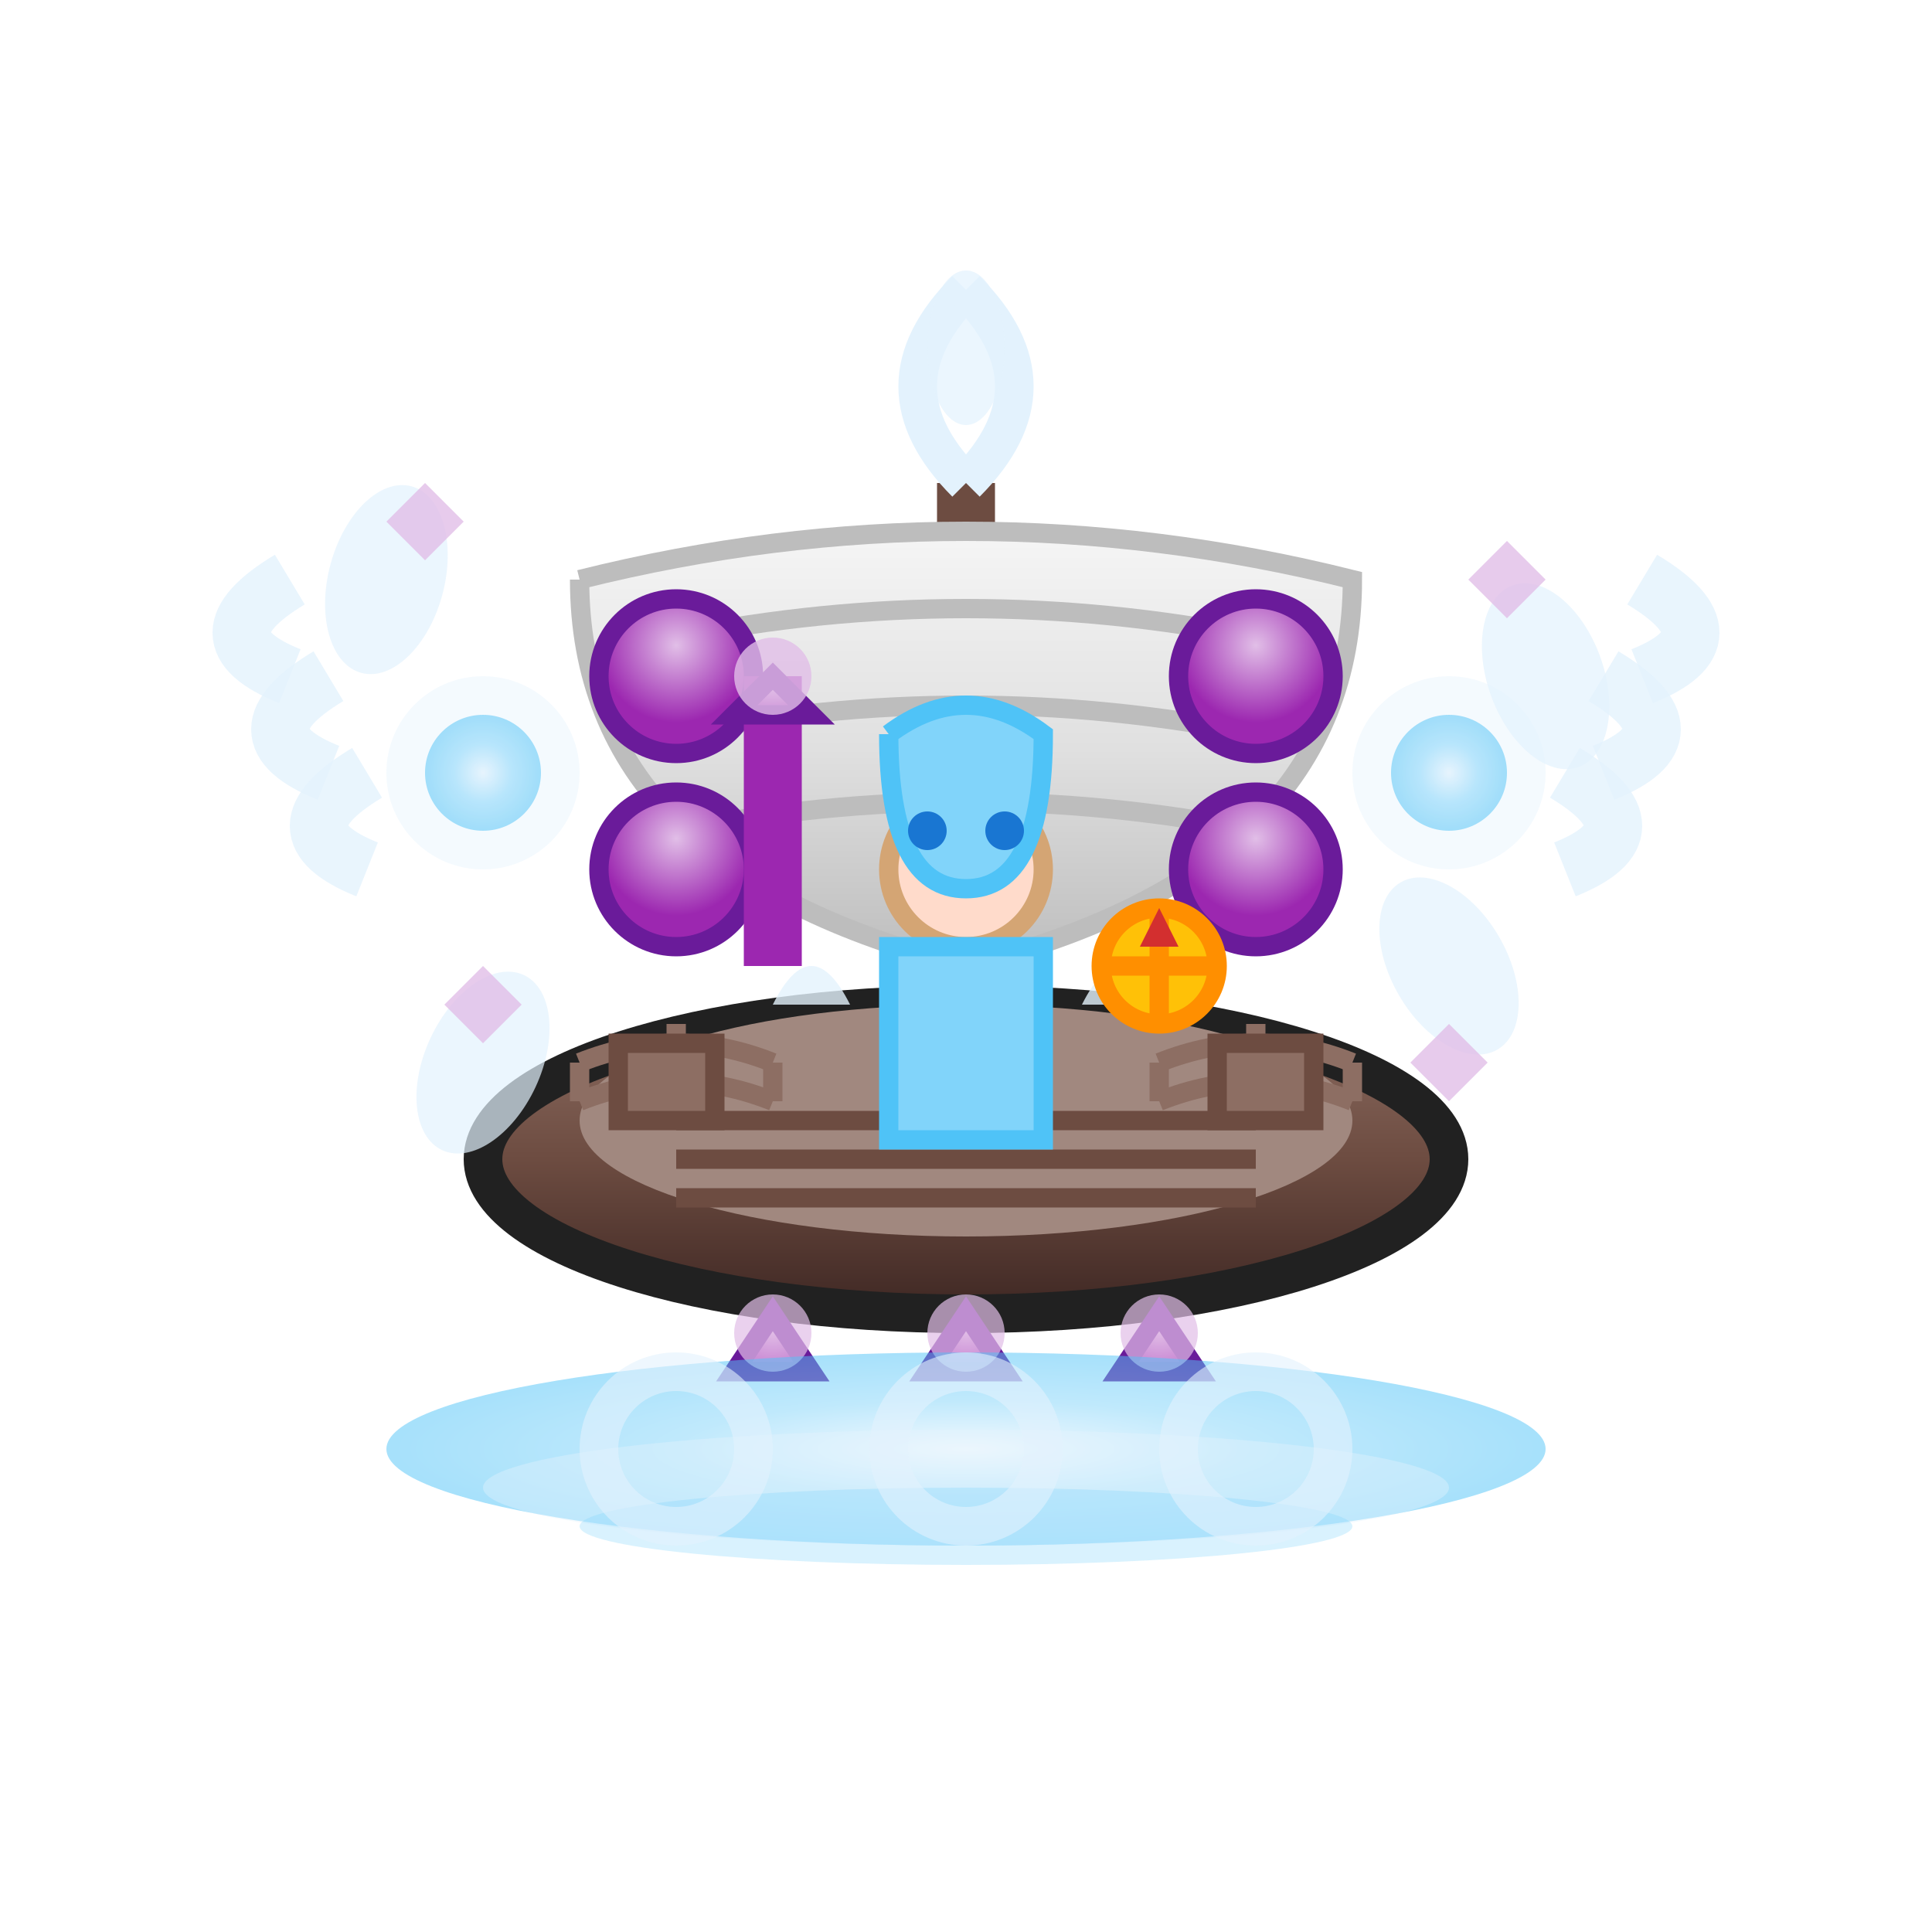
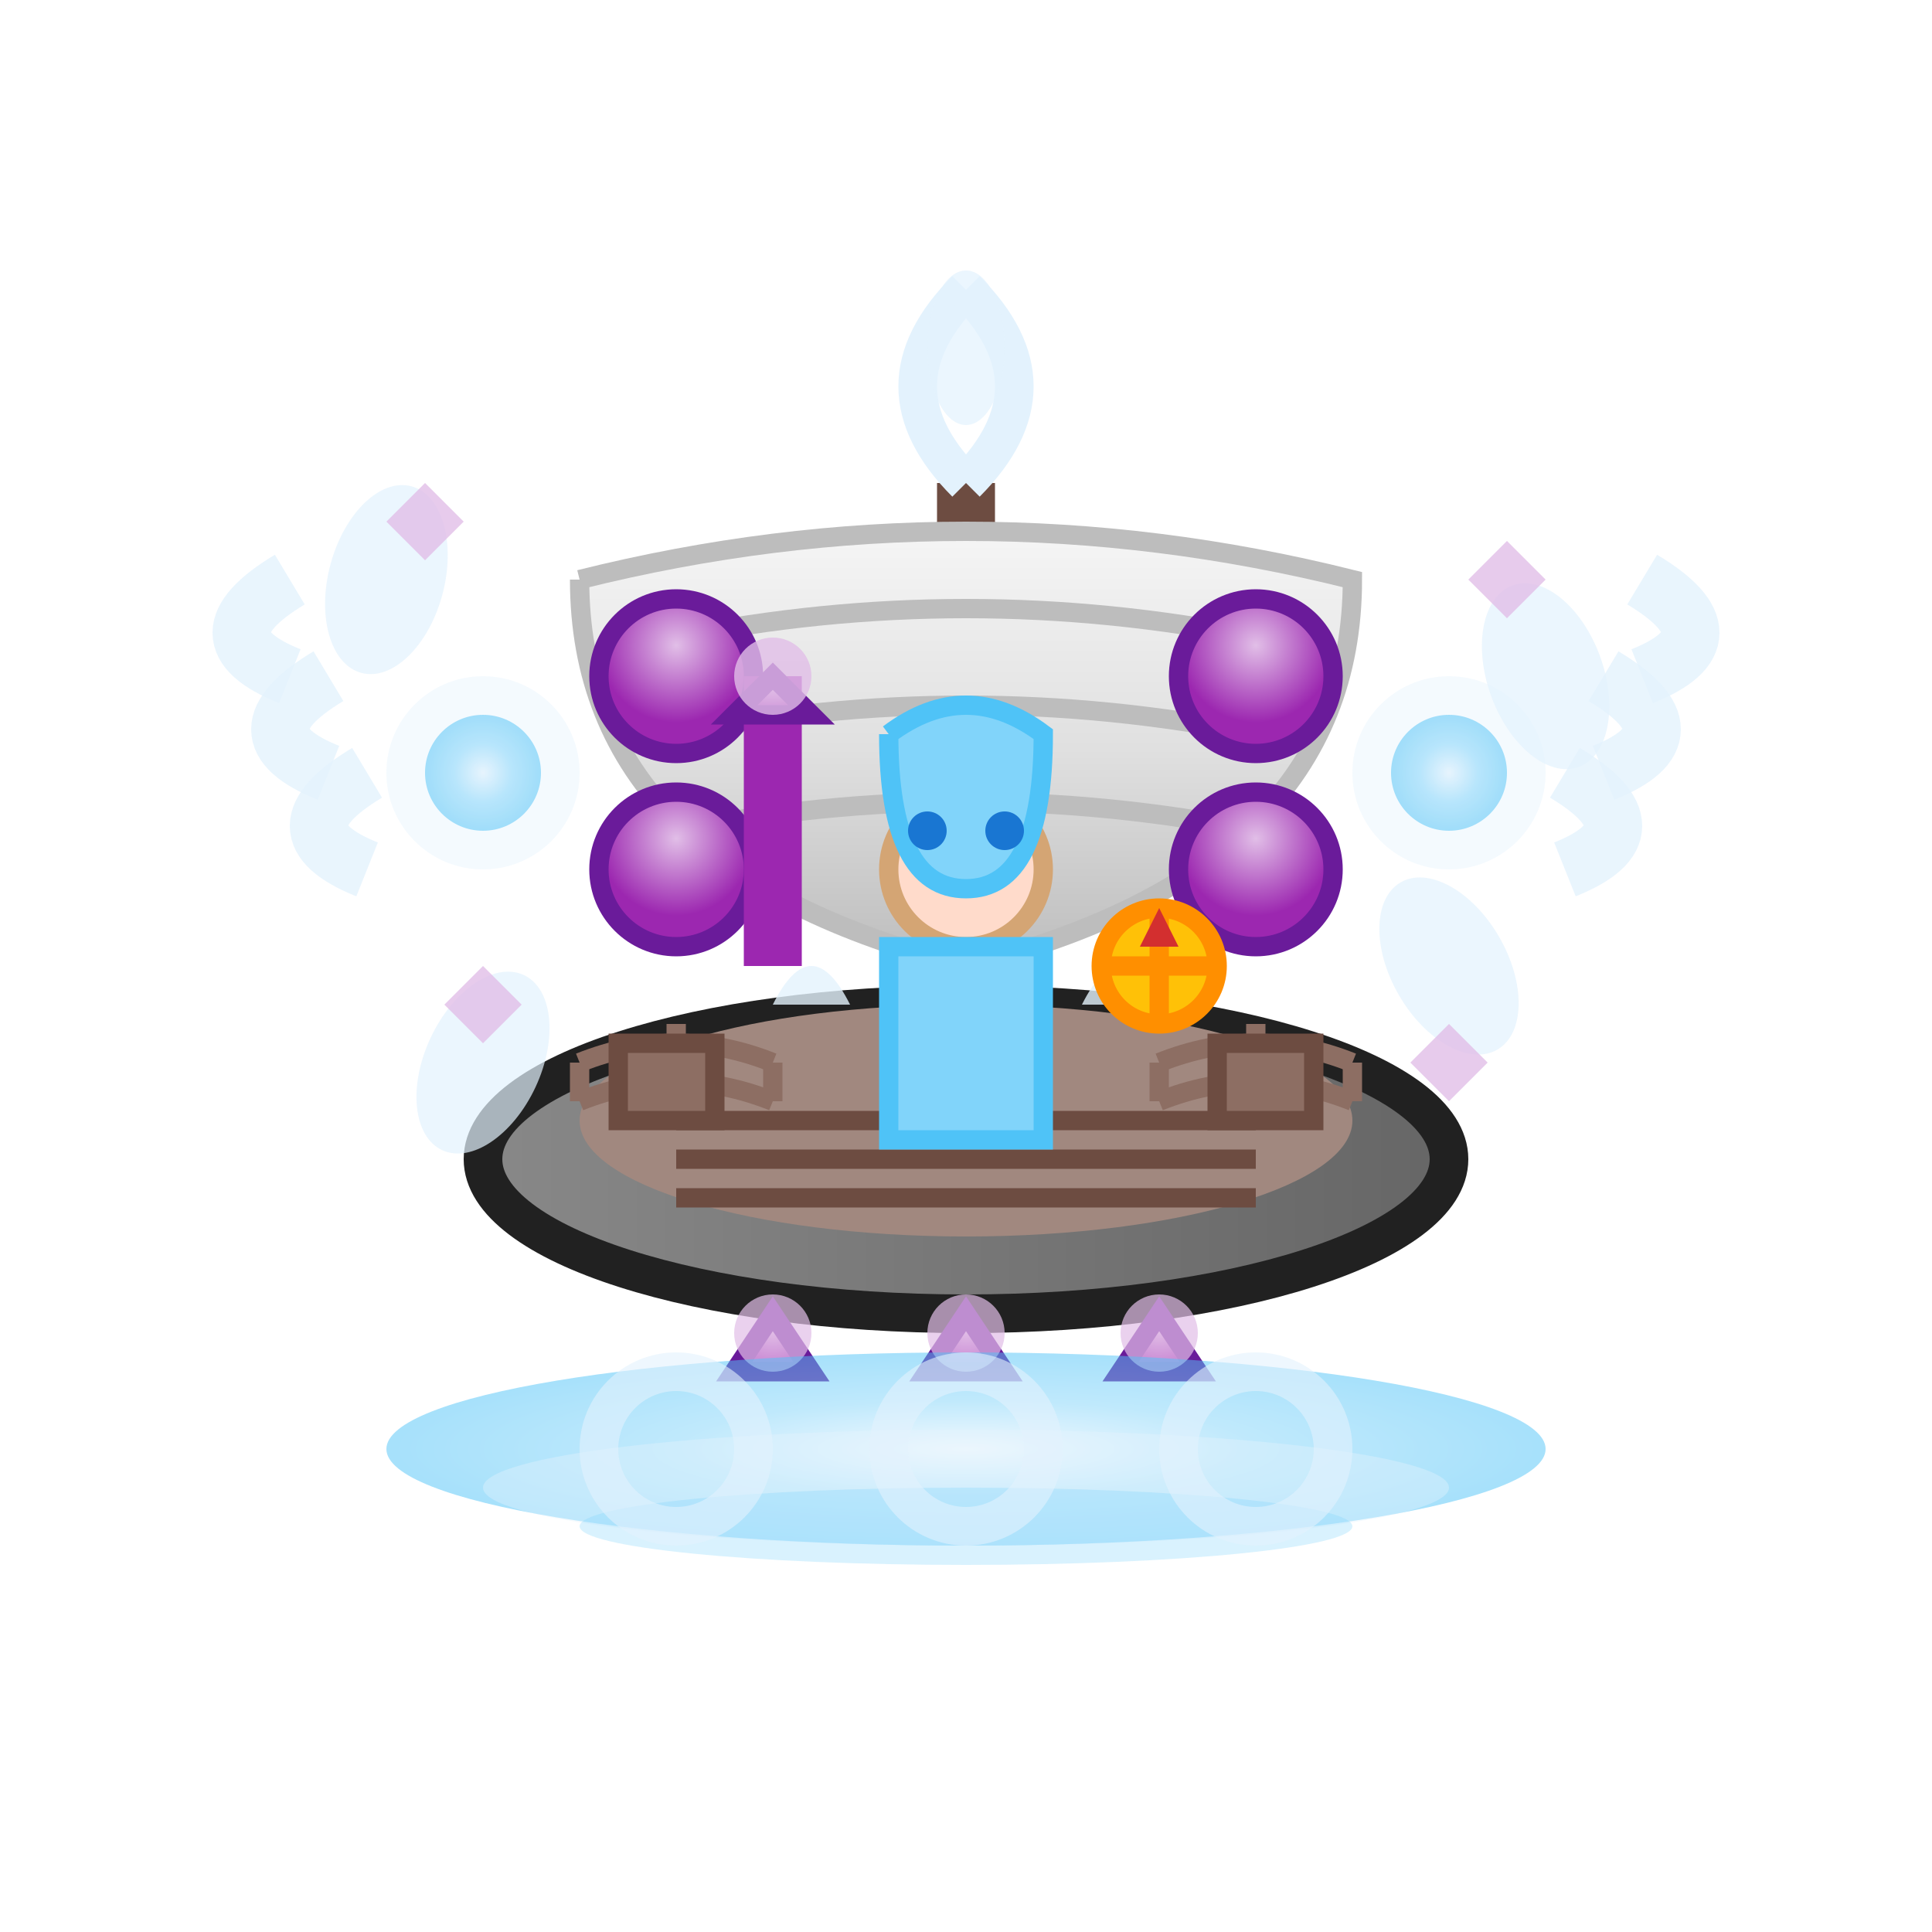
<svg xmlns="http://www.w3.org/2000/svg" viewBox="0 0 100 100">
  <defs>
+     <linearGradient id="playerColor">
+       <stop offset="0%" stop-color="#888888" />
+       <stop offset="100%" stop-color="#666666" />
+     </linearGradient>
    <linearGradient id="platformGrad" x1="0%" y1="0%" x2="0%" y2="100%">
      <stop offset="0%" stop-color="#8d6e63" />
      <stop offset="50%" stop-color="#6d4c41" />
      <stop offset="100%" stop-color="#3e2723" />
    </linearGradient>
    <radialGradient id="crystalGrad" cx="50%" cy="30%">
      <stop offset="0%" stop-color="#e1bee7" />
      <stop offset="100%" stop-color="#9c27b0" />
    </radialGradient>
    <radialGradient id="windGrad" cx="50%" cy="50%">
      <stop offset="0%" stop-color="#e3f2fd" />
      <stop offset="50%" stop-color="#81d4fa" />
      <stop offset="100%" stop-color="#4fc3f7" />
    </radialGradient>
    <linearGradient id="sailGrad" x1="0%" y1="0%" x2="0%" y2="100%">
      <stop offset="0%" stop-color="#f5f5f5" />
      <stop offset="50%" stop-color="#e0e0e0" />
      <stop offset="100%" stop-color="#bdbdbd" />
    </linearGradient>
  </defs>
-   <ellipse cx="50" cy="60" rx="25" ry="8" fill="url(#platformGrad)" stroke="#212121" stroke-width="2" />
+   <ellipse cx="50" cy="60" rx="25" ry="8" fill="url(#playerColor)" stroke="#212121" stroke-width="2" />
  <ellipse cx="50" cy="58" rx="20" ry="6" fill="#a1887f" />
  <line x1="35" y1="58" x2="65" y2="58" stroke="#6d4c41" stroke-width="1" />
  <line x1="35" y1="60" x2="65" y2="60" stroke="#6d4c41" stroke-width="1" />
  <line x1="35" y1="62" x2="65" y2="62" stroke="#6d4c41" stroke-width="1" />
  <polygon points="40,68 38,71 42,71" fill="url(#crystalGrad)" stroke="#6a1b9a" stroke-width="1" />
  <polygon points="50,68 48,71 52,71" fill="url(#crystalGrad)" stroke="#6a1b9a" stroke-width="1" />
  <polygon points="60,68 58,71 62,71" fill="url(#crystalGrad)" stroke="#6a1b9a" stroke-width="1" />
  <circle cx="40" cy="69" r="2" fill="#e1bee7" opacity="0.7" />
  <circle cx="50" cy="69" r="2" fill="#e1bee7" opacity="0.7" />
  <circle cx="60" cy="69" r="2" fill="#e1bee7" opacity="0.7" />
  <line x1="50" y1="25" x2="50" y2="58" stroke="#6d4c41" stroke-width="3" />
  <rect x="49" y="30" width="2" height="3" fill="#8d6e63" />
  <rect x="49" y="40" width="2" height="3" fill="#8d6e63" />
  <rect x="49" y="50" width="2" height="3" fill="#8d6e63" />
  <path d="M30 30 Q50 25 70 30 Q70 45 50 50 Q30 45 30 30" fill="url(#sailGrad)" stroke="#bdbdbd" stroke-width="1" />
  <path d="M35 33 Q50 30 65 33" stroke="#bdbdbd" stroke-width="1" fill="none" />
  <path d="M35 38 Q50 35 65 38" stroke="#bdbdbd" stroke-width="1" fill="none" />
  <path d="M35 43 Q50 40 65 43" stroke="#bdbdbd" stroke-width="1" fill="none" />
  <circle cx="35" cy="35" r="4" fill="url(#crystalGrad)" stroke="#6a1b9a" stroke-width="1" />
  <circle cx="65" cy="35" r="4" fill="url(#crystalGrad)" stroke="#6a1b9a" stroke-width="1" />
  <circle cx="35" cy="45" r="4" fill="url(#crystalGrad)" stroke="#6a1b9a" stroke-width="1" />
  <circle cx="65" cy="45" r="4" fill="url(#crystalGrad)" stroke="#6a1b9a" stroke-width="1" />
  <circle cx="25" cy="40" r="3" fill="url(#windGrad)" opacity="0.8" />
  <circle cx="75" cy="40" r="3" fill="url(#windGrad)" opacity="0.8" />
  <circle cx="25" cy="40" r="5" fill="#e3f2fd" opacity="0.4" />
  <circle cx="75" cy="40" r="5" fill="#e3f2fd" opacity="0.4" />
  <circle cx="50" cy="45" r="4" fill="#ffdbcb" stroke="#d4a574" stroke-width="1" />
  <path d="M46 38 Q50 35 54 38 Q54 46 50 46 Q46 46 46 38" fill="#81d4fa" stroke="#4fc3f7" stroke-width="1" />
  <circle cx="48" cy="43" r="1" fill="#1976d2" />
  <circle cx="52" cy="43" r="1" fill="#1976d2" />
  <rect x="46" y="49" width="8" height="10" fill="#81d4fa" stroke="#4fc3f7" stroke-width="1" />
  <path d="M44 52 Q42 48 40 52" fill="#e3f2fd" opacity="0.8" />
  <path d="M56 52 Q58 48 60 52" fill="#e3f2fd" opacity="0.8" />
  <line x1="40" y1="35" x2="40" y2="50" stroke="#9c27b0" stroke-width="3" />
  <polygon points="40,35 38,37 42,37" fill="url(#crystalGrad)" stroke="#6a1b9a" stroke-width="1" />
  <circle cx="40" cy="35" r="2" fill="#e1bee7" opacity="0.8" />
  <ellipse cx="20" cy="30" rx="3" ry="5" fill="#e3f2fd" opacity="0.7" transform="rotate(15 20 30)" />
  <ellipse cx="80" cy="35" rx="3" ry="5" fill="#e3f2fd" opacity="0.7" transform="rotate(-20 80 35)" />
  <ellipse cx="25" cy="55" rx="3" ry="5" fill="#e3f2fd" opacity="0.7" transform="rotate(25 25 55)" />
  <ellipse cx="75" cy="50" rx="3" ry="5" fill="#e3f2fd" opacity="0.7" transform="rotate(-30 75 50)" />
  <path d="M15 35 Q10 33 15 30" stroke="#e3f2fd" stroke-width="3" fill="none" opacity="0.8" />
  <path d="M17 40 Q12 38 17 35" stroke="#e3f2fd" stroke-width="3" fill="none" opacity="0.8" />
  <path d="M19 45 Q14 43 19 40" stroke="#e3f2fd" stroke-width="3" fill="none" opacity="0.8" />
  <path d="M85 35 Q90 33 85 30" stroke="#e3f2fd" stroke-width="3" fill="none" opacity="0.8" />
  <path d="M83 40 Q88 38 83 35" stroke="#e3f2fd" stroke-width="3" fill="none" opacity="0.8" />
  <path d="M81 45 Q86 43 81 40" stroke="#e3f2fd" stroke-width="3" fill="none" opacity="0.8" />
  <ellipse cx="50" cy="75" rx="30" ry="5" fill="url(#windGrad)" opacity="0.5" />
  <ellipse cx="50" cy="77" rx="25" ry="3" fill="#e3f2fd" opacity="0.4" />
  <ellipse cx="50" cy="79" rx="20" ry="2" fill="#81d4fa" opacity="0.3" />
  <circle cx="35" cy="75" r="4" fill="none" stroke="#e3f2fd" stroke-width="2" opacity="0.6" />
  <circle cx="50" cy="75" r="4" fill="none" stroke="#e3f2fd" stroke-width="2" opacity="0.6" />
  <circle cx="65" cy="75" r="4" fill="none" stroke="#e3f2fd" stroke-width="2" opacity="0.6" />
  <circle cx="60" cy="50" r="3" fill="#ffc107" stroke="#ff8f00" stroke-width="1" />
  <line x1="60" y1="47" x2="60" y2="53" stroke="#ff8f00" stroke-width="1" />
  <line x1="57" y1="50" x2="63" y2="50" stroke="#ff8f00" stroke-width="1" />
  <polygon points="60,47 59,49 61,49" fill="#d32f2f" />
  <path d="M30 55 Q35 53 40 55" stroke="#8d6e63" stroke-width="1" fill="none" />
  <path d="M30 57 Q35 55 40 57" stroke="#8d6e63" stroke-width="1" fill="none" />
  <path d="M60 55 Q65 53 70 55" stroke="#8d6e63" stroke-width="1" fill="none" />
  <path d="M60 57 Q65 55 70 57" stroke="#8d6e63" stroke-width="1" fill="none" />
  <line x1="30" y1="55" x2="30" y2="57" stroke="#8d6e63" stroke-width="1" />
  <line x1="35" y1="53" x2="35" y2="55" stroke="#8d6e63" stroke-width="1" />
  <line x1="40" y1="55" x2="40" y2="57" stroke="#8d6e63" stroke-width="1" />
  <line x1="60" y1="55" x2="60" y2="57" stroke="#8d6e63" stroke-width="1" />
  <line x1="65" y1="53" x2="65" y2="55" stroke="#8d6e63" stroke-width="1" />
  <line x1="70" y1="55" x2="70" y2="57" stroke="#8d6e63" stroke-width="1" />
  <rect x="32" y="54" width="5" height="4" fill="#8d6e63" stroke="#6d4c41" stroke-width="1" />
  <rect x="63" y="54" width="5" height="4" fill="#8d6e63" stroke="#6d4c41" stroke-width="1" />
  <path d="M50 25 Q45 20 50 15" stroke="#e3f2fd" stroke-width="2" fill="none" />
  <path d="M50 25 Q55 20 50 15" stroke="#e3f2fd" stroke-width="2" fill="none" />
  <ellipse cx="50" cy="18" rx="2" ry="4" fill="#e3f2fd" opacity="0.7" />
  <polygon points="22,25 20,27 22,29 24,27" fill="#e1bee7" opacity="0.8" />
  <polygon points="78,28 76,30 78,32 80,30" fill="#e1bee7" opacity="0.8" />
  <polygon points="25,50 23,52 25,54 27,52" fill="#e1bee7" opacity="0.8" />
  <polygon points="75,53 73,55 75,57 77,55" fill="#e1bee7" opacity="0.8" />
</svg>
